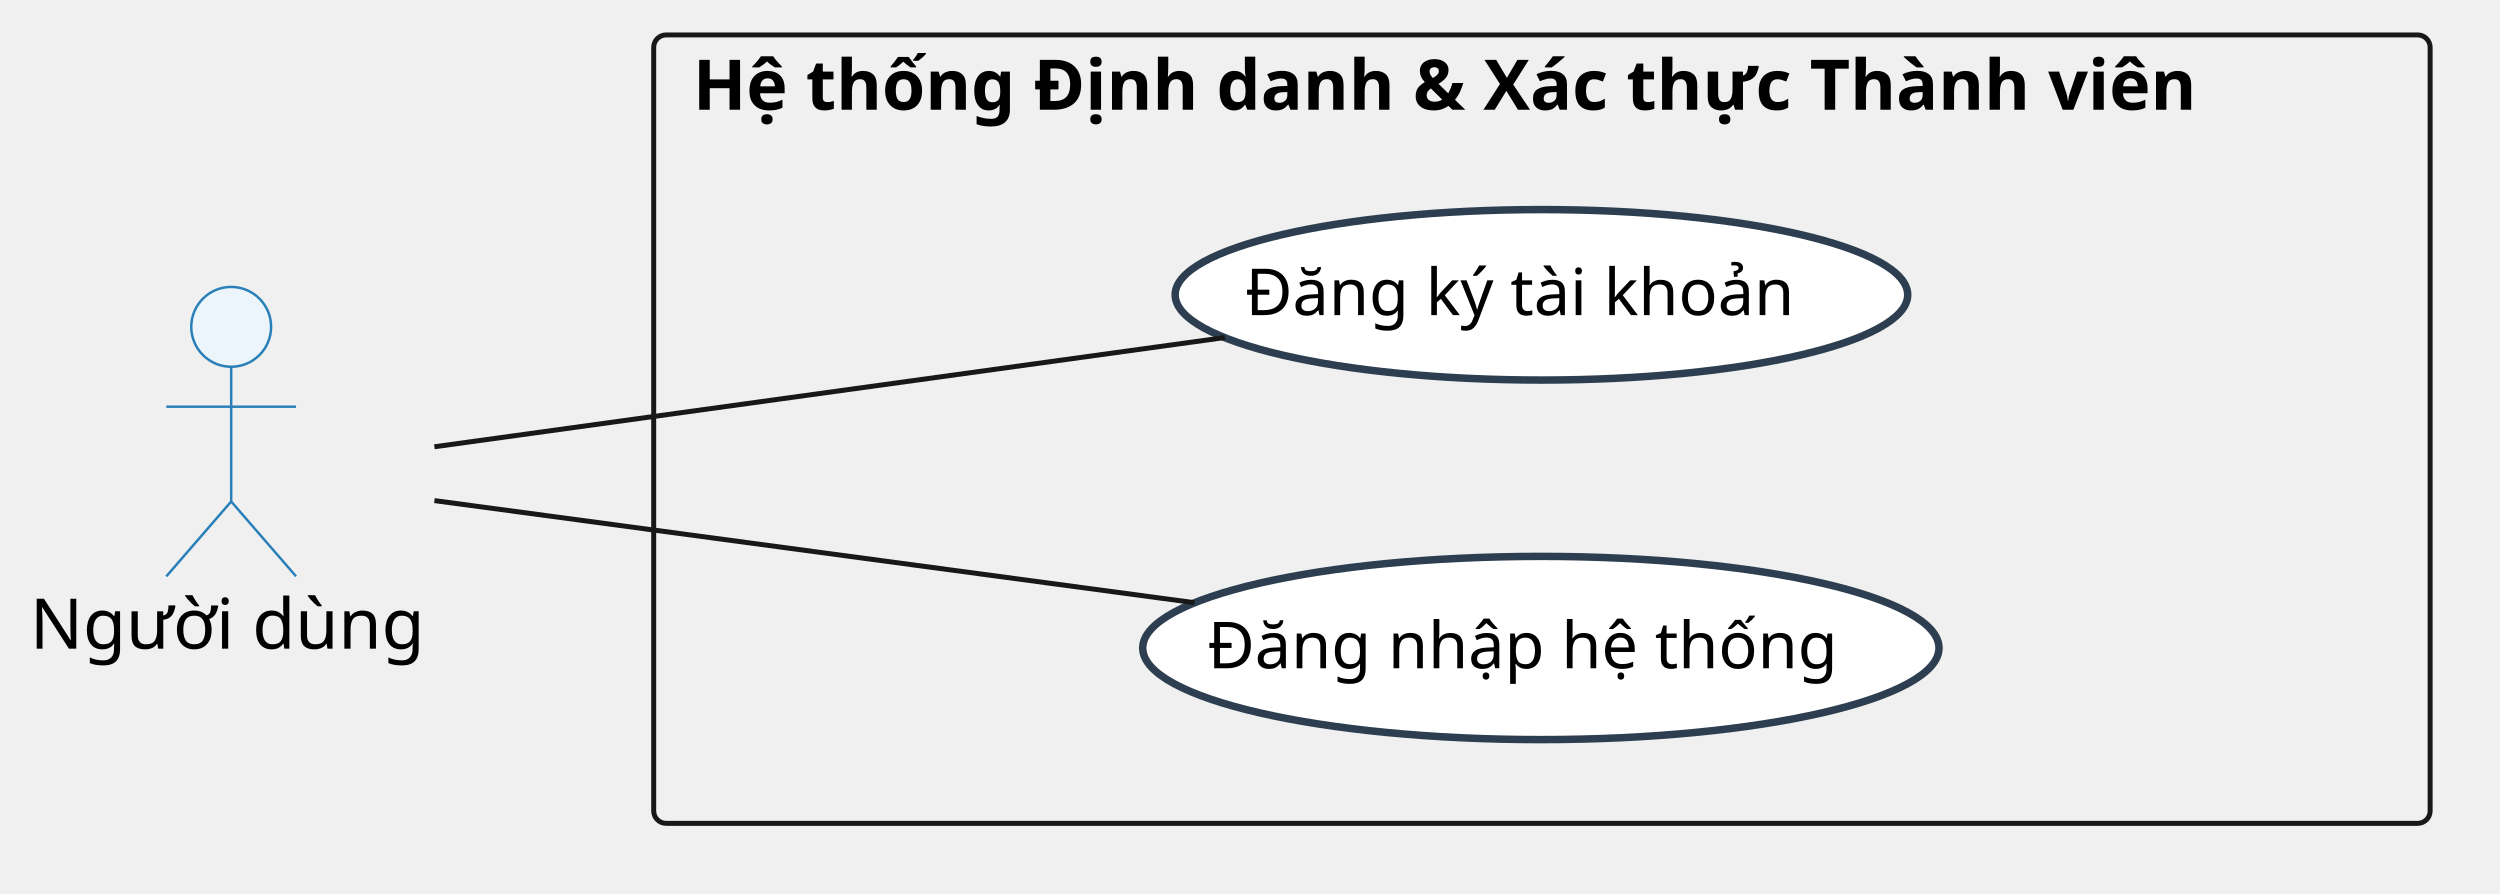
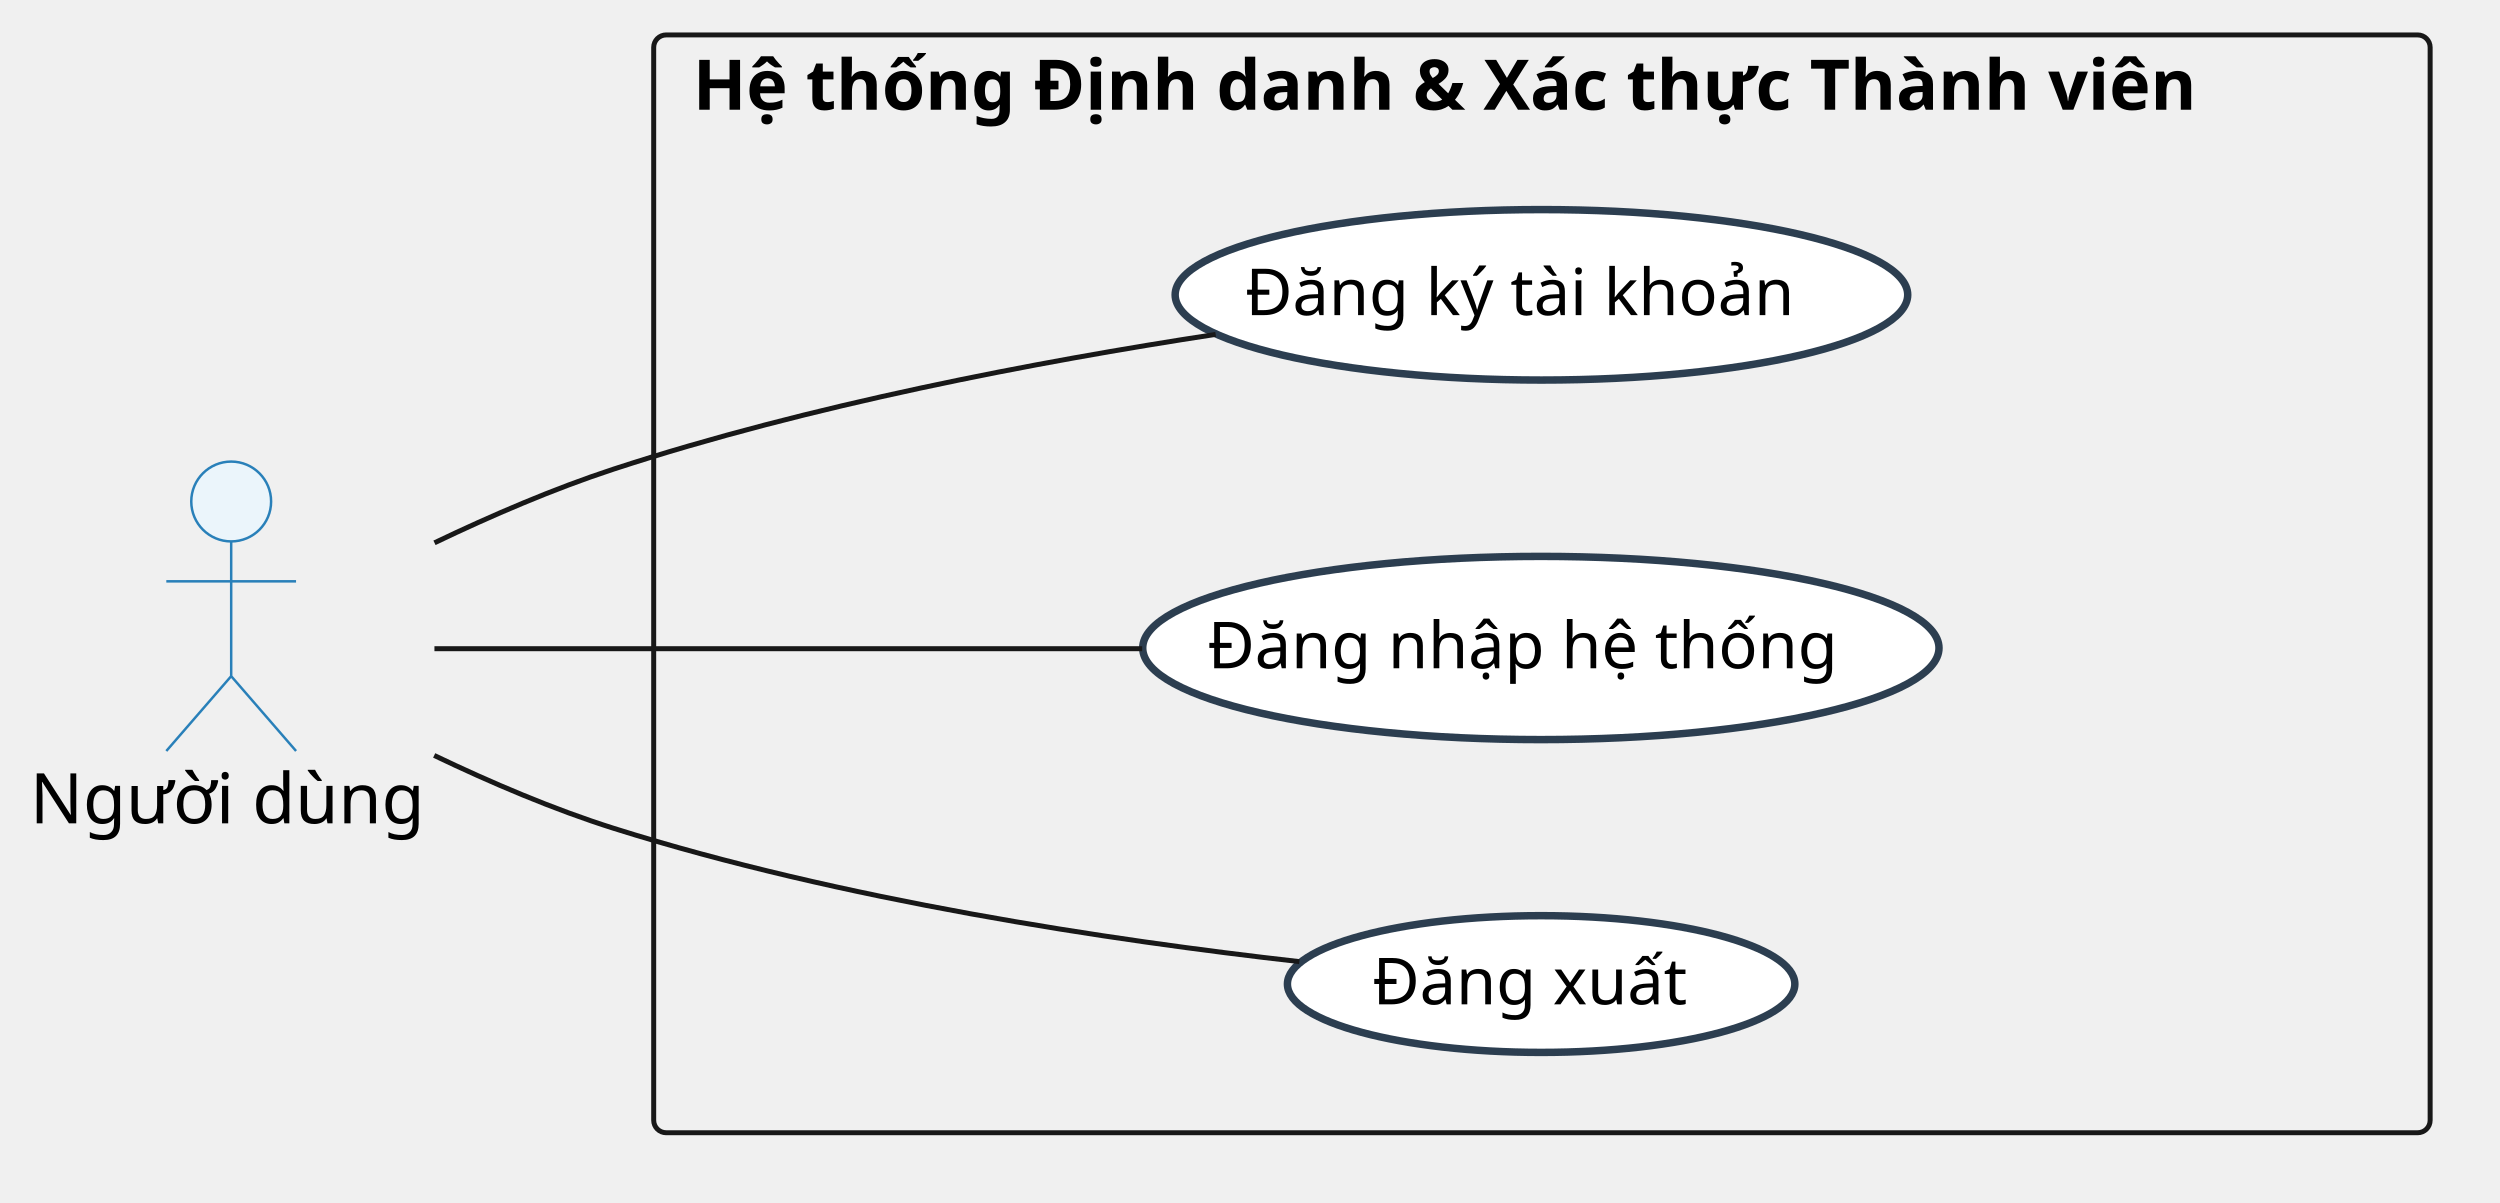
- <svg xmlns="http://www.w3.org/2000/svg" version="1.1" data-diagram-type="DESCRIPTION" style="width:501px;height:179px;background:#FFFFFF;" width="501px" height="179px" viewBox="0 0 501 179" zoomAndPan="magnify" preserveAspectRatio="none" contentStyleType="text/css">
+ <svg xmlns="http://www.w3.org/2000/svg" version="1.1" data-diagram-type="DESCRIPTION" style="width:501px;height:241px;background:#FFFFFF;" width="501px" height="241px" viewBox="0 0 501 241" zoomAndPan="magnify" preserveAspectRatio="none" contentStyleType="text/css">
  <defs />
  <g font-family="sans-serif" lengthAdjust="spacing">
    <g class="cluster" data-qualified-name="H. th.ng ..nh danh . X.c th.c Th.nh vi.n" id="ent0002" data-source-line="21">
-       <rect x="131" y="7" width="356" height="158" fill="none" style="stroke:#181818;stroke-width:1;" rx="2.5" ry="2.5" />
+       <rect x="131" y="7" width="356" height="220" fill="none" style="stroke:#181818;stroke-width:1;" rx="2.5" ry="2.5" />
      <text x="138.854" y="21.995" fill="#000" font-size="14" textLength="340.293" font-weight="700">Hệ thống Định danh &amp; Xác thực Thành viên</text>
    </g>
    <g class="entity" data-qualified-name="H. th.ng ..nh danh . X.c th.c Th.nh vi.n.UC_Register" id="ent0003" data-source-line="23">
      <ellipse cx="308.904" cy="59.081" rx="73.404" ry="17.081" fill="#FFF" style="stroke:#2C3E50;stroke-width:1.5;" />
      <text x="249.528" y="63.147" fill="#000" font-size="13" textLength="118.752">Đăng ký tài khoản</text>
    </g>
    <g class="entity" data-qualified-name="H. th.ng ..nh danh . X.c th.c Th.nh vi.n.UC_Login" id="ent0004" data-source-line="24">
      <ellipse cx="308.788" cy="129.858" rx="79.788" ry="18.358" fill="#FFF" style="stroke:#2C3E50;stroke-width:1.5;" />
      <text x="241.966" y="133.924" fill="#000" font-size="13" textLength="133.644">Đăng nhập hệ thống</text>
    </g>
+     <g class="entity" data-qualified-name="H. th.ng ..nh danh . X.c th.c Th.nh vi.n.UC_Logout" id="ent0005" data-source-line="25">
+       <ellipse cx="308.843" cy="197.201" rx="50.843" ry="13.701" fill="#FFF" style="stroke:#2C3E50;stroke-width:1.5;" />
+       <text x="275.013" y="201.267" fill="#000" font-size="13" textLength="67.66">Đăng xuất</text>
+     </g>
    <g class="entity" data-qualified-name="User" id="ent0001" data-source-line="18">
-       <ellipse cx="46.329" cy="65.5" rx="8" ry="8" fill="#EBF5FB" style="stroke:#2980B9;stroke-width:0.5;" />
-       <path d="M46.329,73.5 L46.329,100.5 M33.329,81.5 L59.329,81.5 M46.329,100.5 L33.329,115.5 M46.329,100.5 L59.329,115.5" style="stroke:#2980B9;stroke-width:0.5;" fill="none" />
-       <text x="6" y="129.995" fill="#000" font-size="14" textLength="80.657">Người dùng</text>
+       <ellipse cx="46.329" cy="100.5" rx="8" ry="8" fill="#EBF5FB" style="stroke:#2980B9;stroke-width:0.5;" />
+       <path d="M46.329,108.5 L46.329,135.5 M33.329,116.5 L59.329,116.5 M46.329,135.5 L33.329,150.5 M46.329,135.5 L59.329,150.5" style="stroke:#2980B9;stroke-width:0.5;" fill="none" />
+       <text x="6" y="164.995" fill="#000" font-size="14" textLength="80.657">Người dùng</text>
    </g>
-     <g class="link" data-entity-1="ent0001" data-entity-2="ent0003" id="lnk5" data-source-line="29" data-link-type="association">
-       <path d="M87.06,89.53 C129.12,83.72 196.23,74.45 245.46,67.64" style="stroke:#181818;stroke-width:1;" fill="none" id="User-UC_Register" />
+     <g class="link" data-entity-1="ent0001" data-entity-2="ent0003" id="lnk6" data-source-line="30" data-link-type="association">
+       <path d="M87.07,108.78 C98.43,103.34 110.99,97.93 123,94 C162.15,81.2 207.58,72.52 243.62,67.01" style="stroke:#181818;stroke-width:1;" fill="none" id="User-UC_Register" />
    </g>
-     <g class="link" data-entity-1="ent0001" data-entity-2="ent0004" id="lnk6" data-source-line="30" data-link-type="association">
-       <path d="M87.06,100.32 C127.42,105.74 190.82,114.26 239.37,120.78" style="stroke:#181818;stroke-width:1;" fill="none" id="User-UC_Login" />
+     <g class="link" data-entity-1="ent0001" data-entity-2="ent0004" id="lnk7" data-source-line="31" data-link-type="association">
+       <path d="M87.06,130 C124.57,130 181.99,130 228.89,130" style="stroke:#181818;stroke-width:1;" fill="none" id="User-UC_Login" />
+     </g>
+     <g class="link" data-entity-1="ent0001" data-entity-2="ent0005" id="lnk8" data-source-line="32" data-link-type="association">
+       <path d="M87.01,151.39 C98.37,156.83 110.95,162.2 123,166 C168.5,180.35 222.51,188.43 260.39,192.71" style="stroke:#181818;stroke-width:1;" fill="none" id="User-UC_Logout" />
    </g>
  </g>
</svg>
